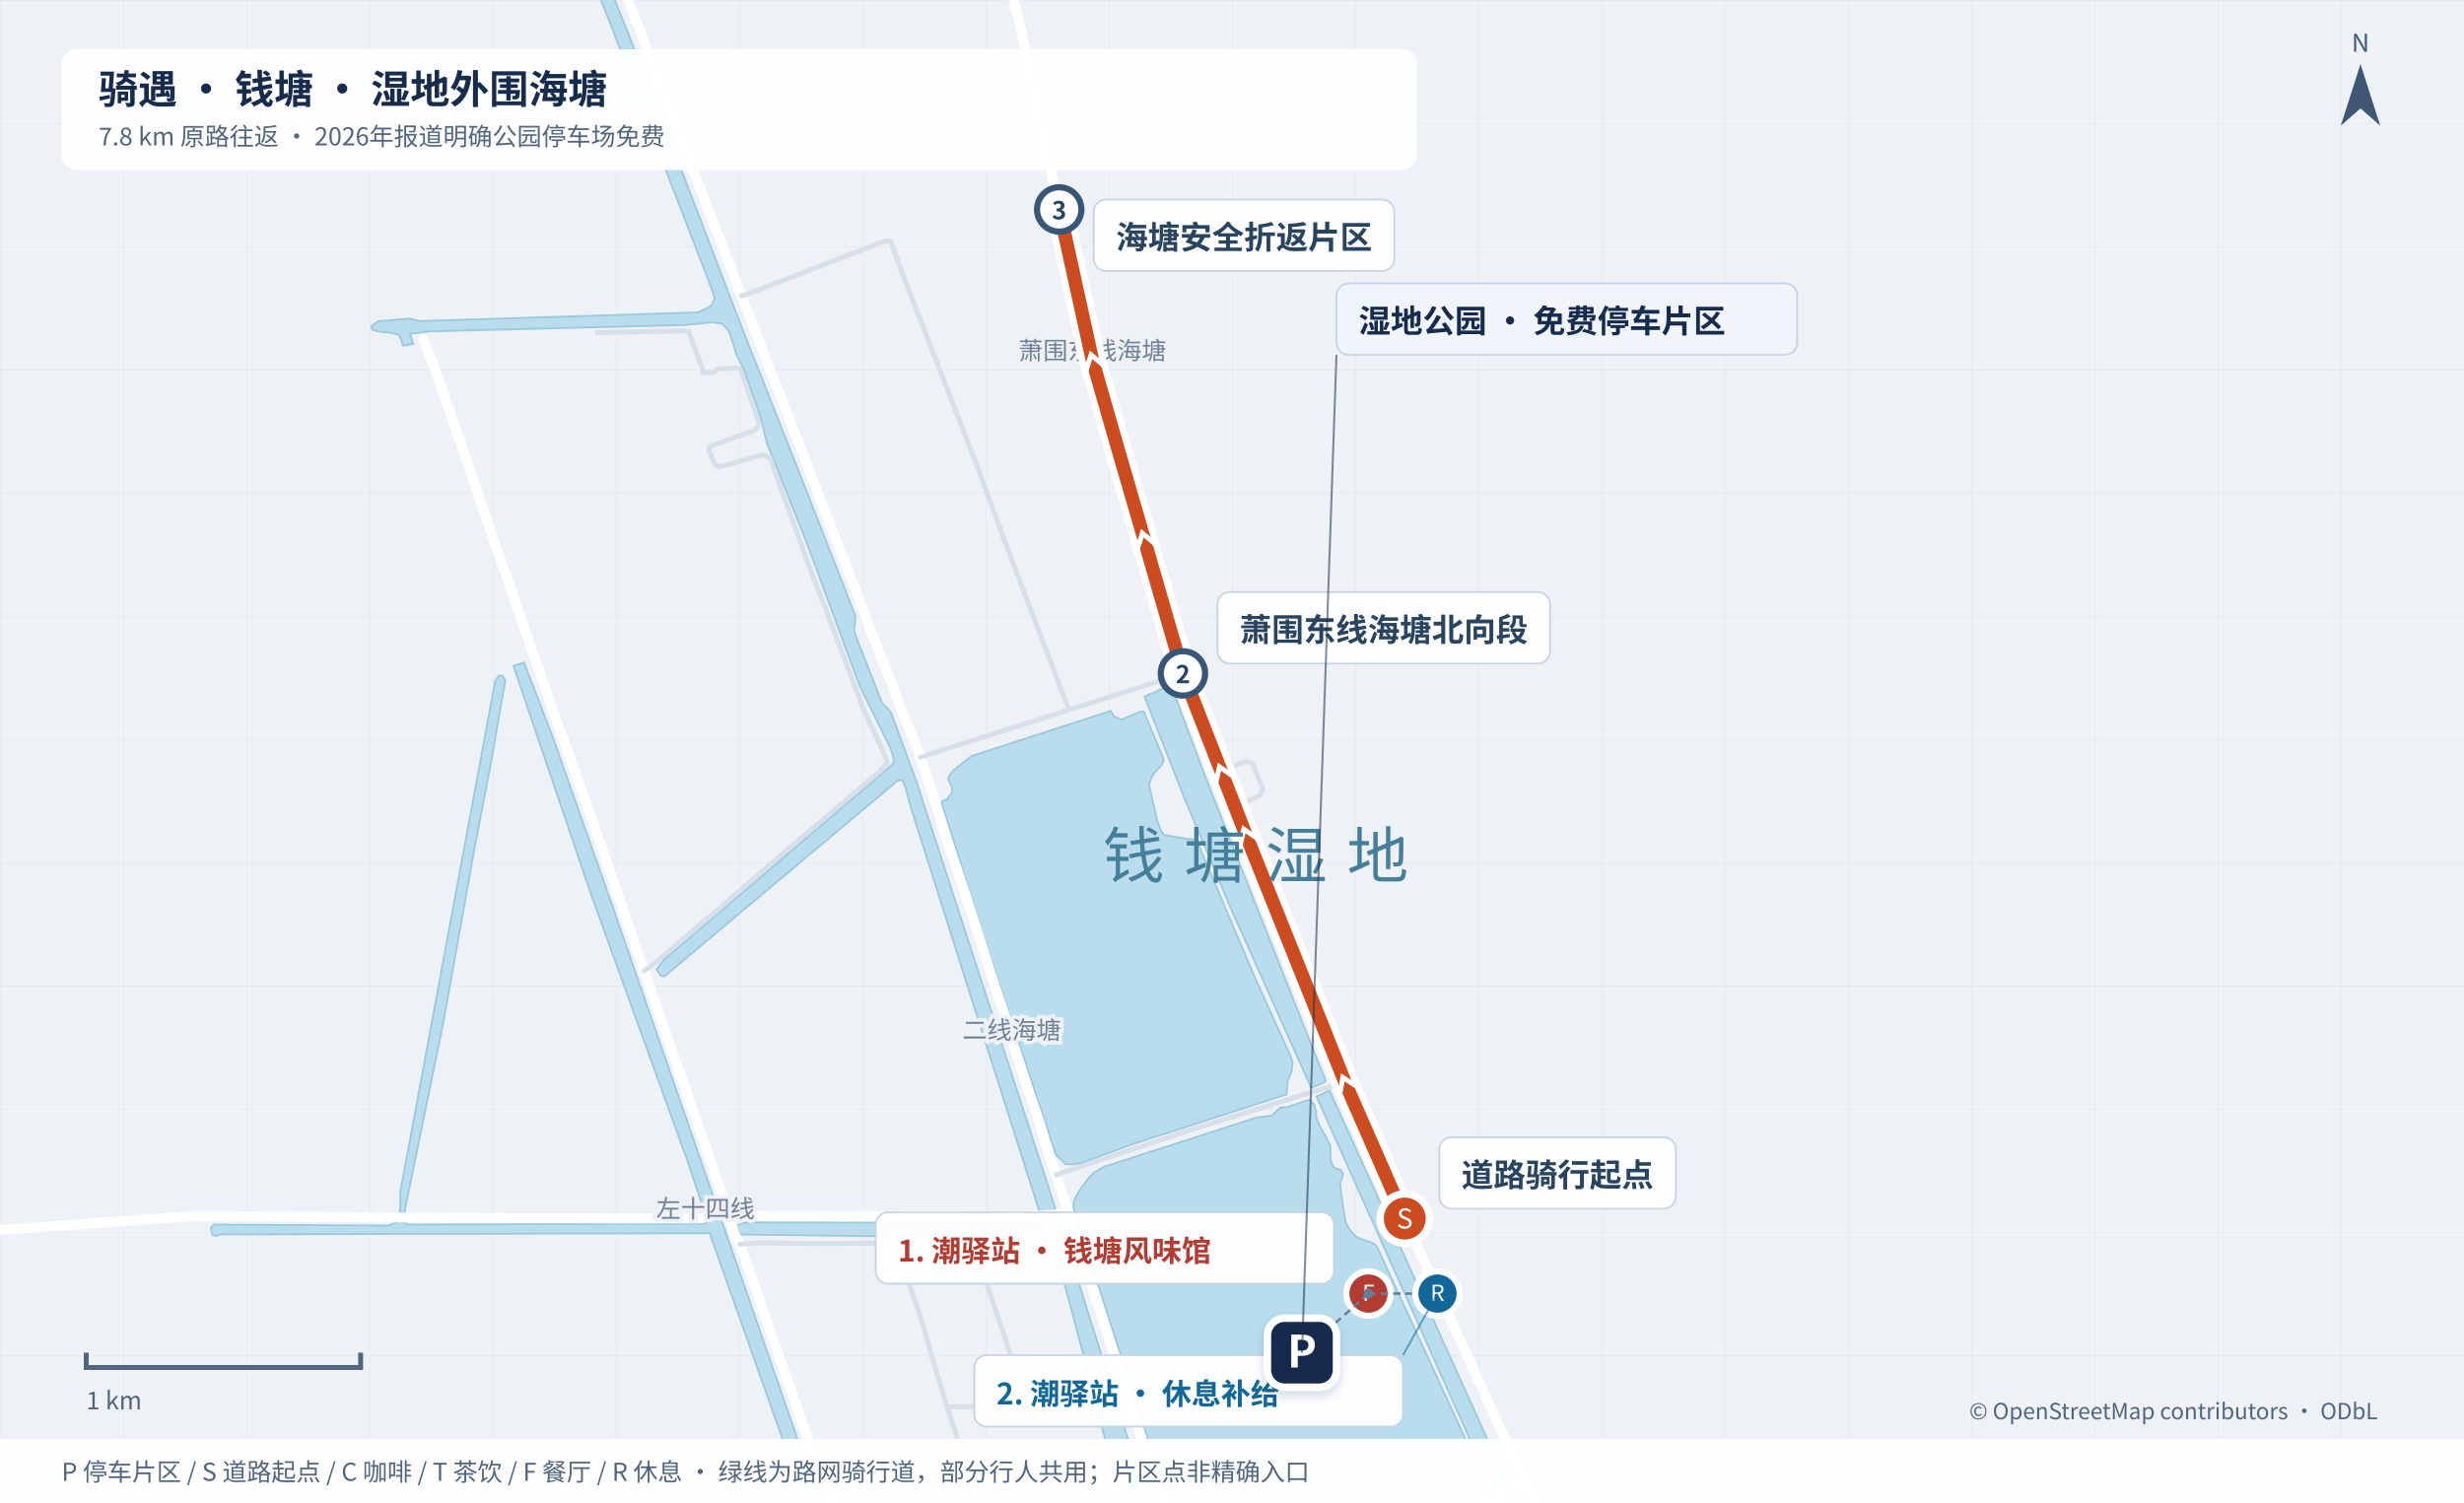
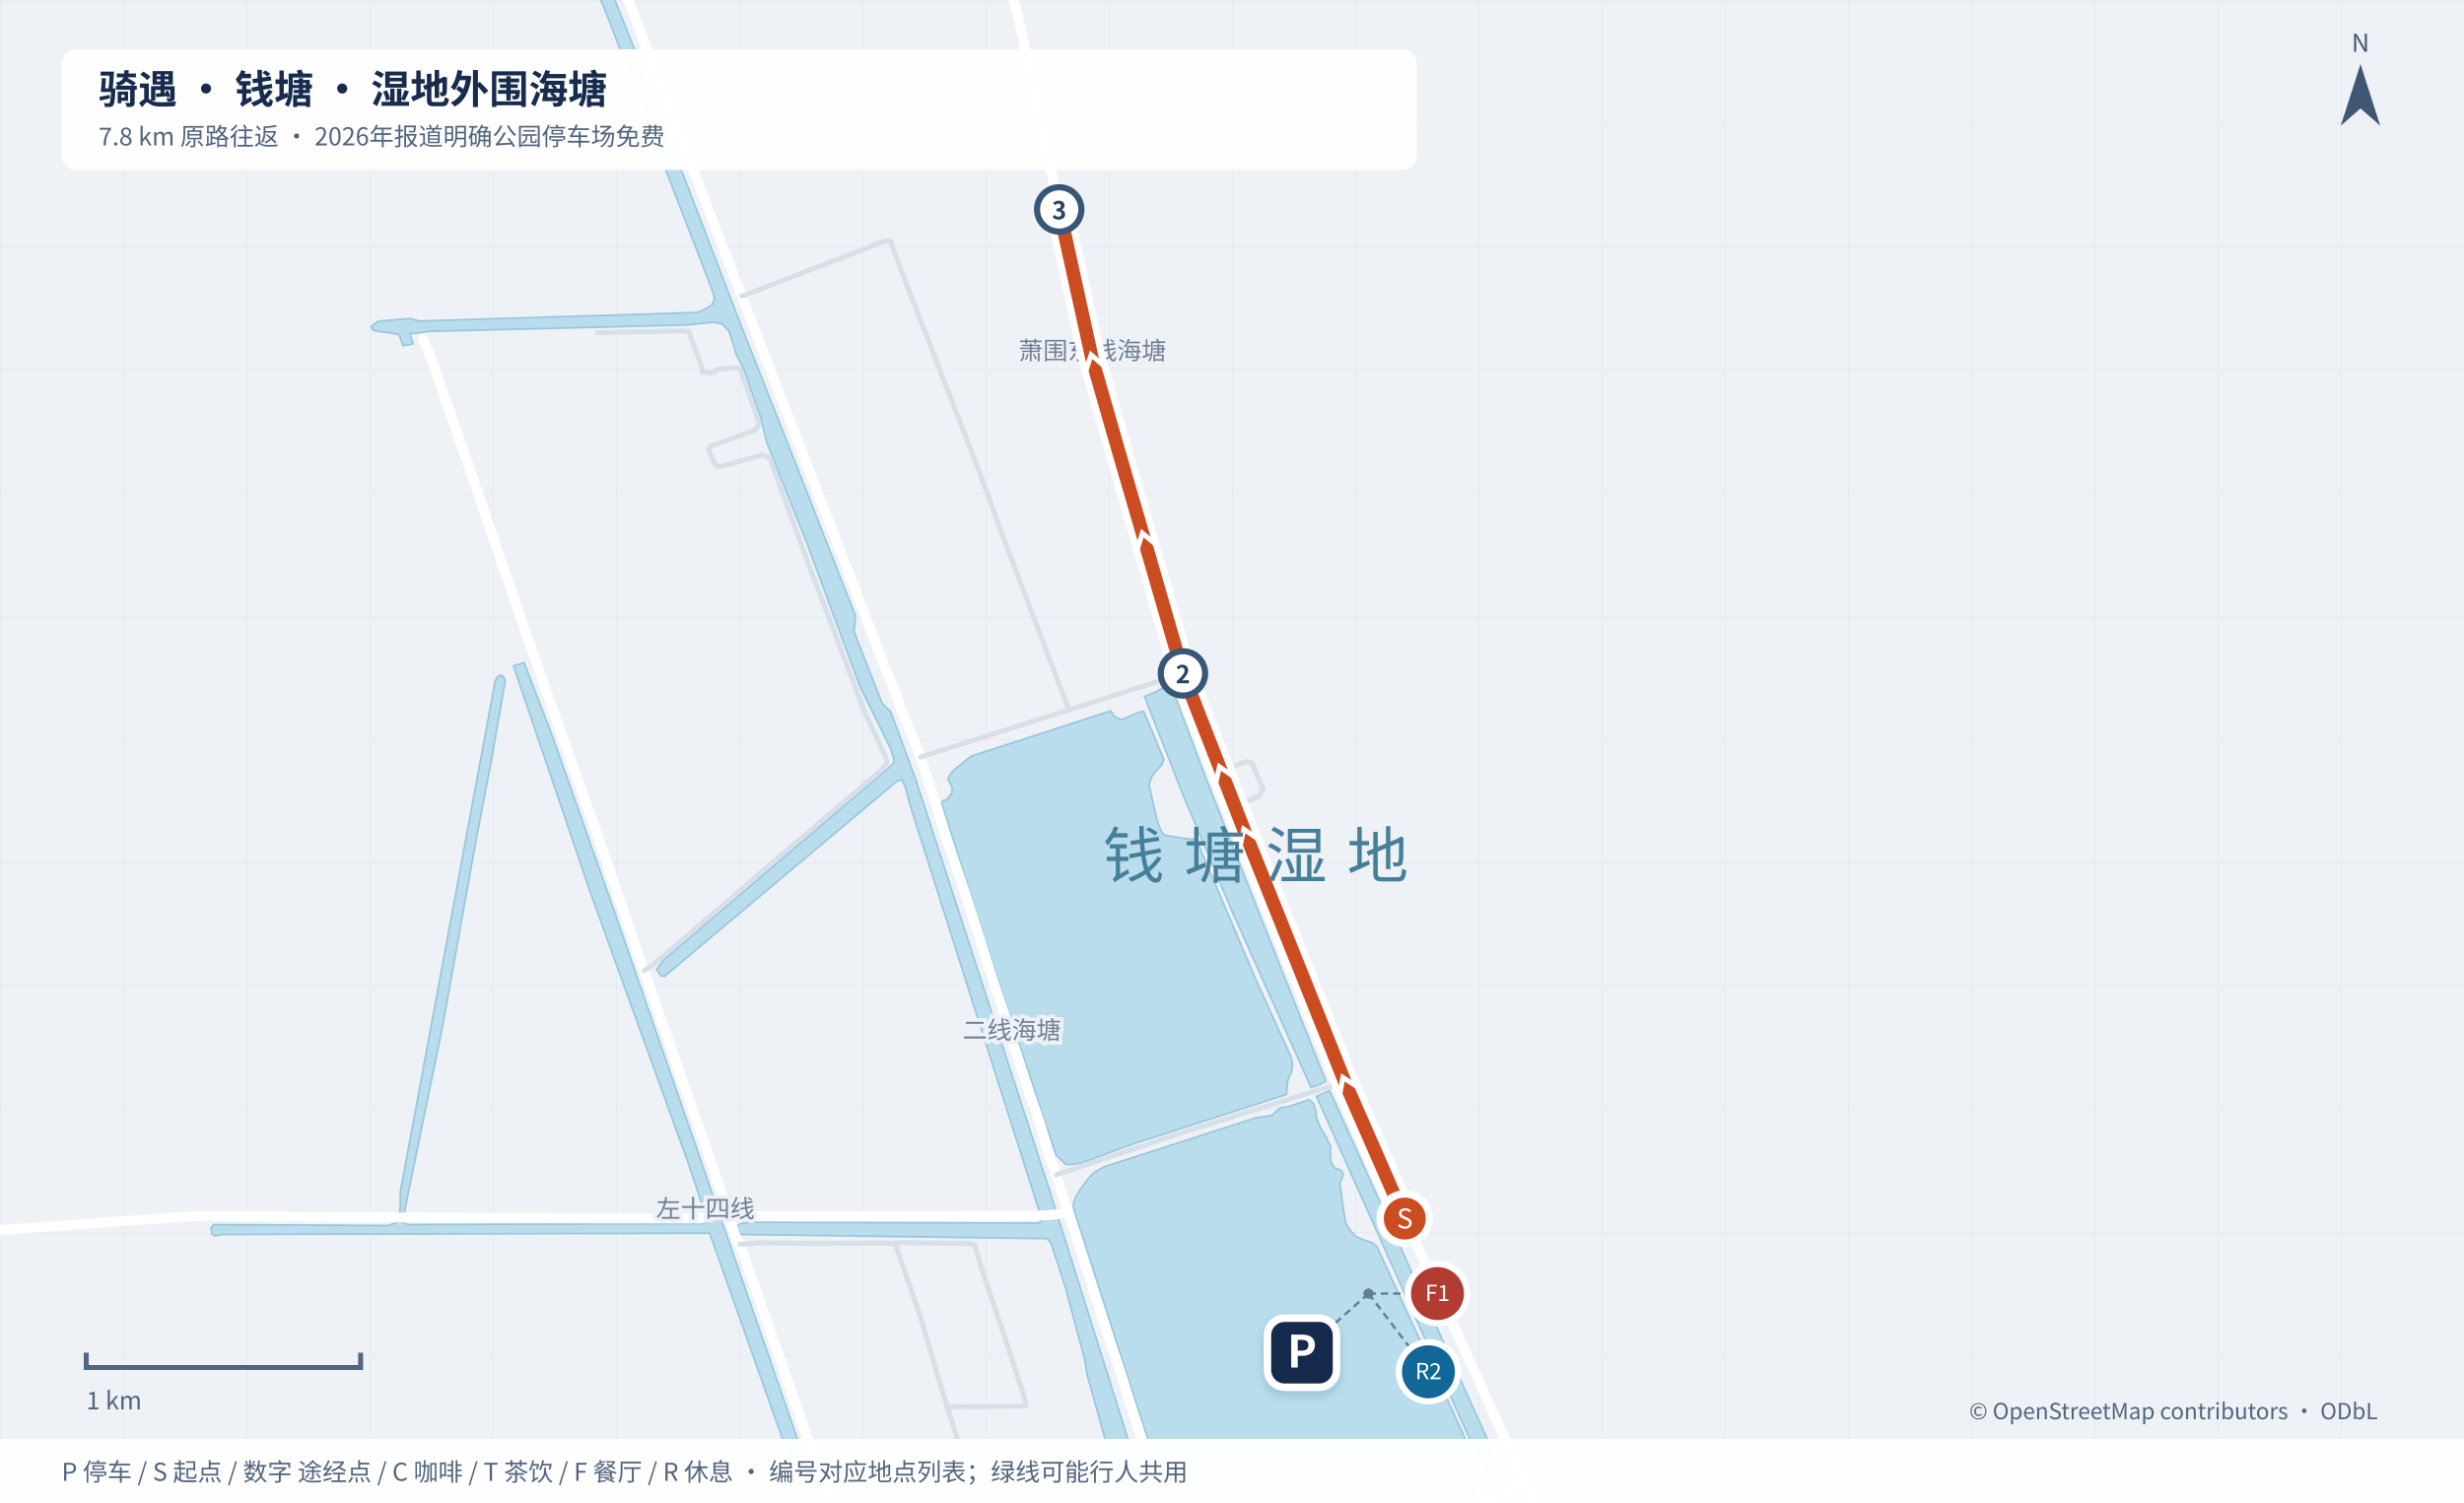
<svg xmlns="http://www.w3.org/2000/svg" viewBox="0 0 1000 610" role="img" aria-label="钱塘 · 湿地外围海塘路线地图" style="font-family:'Noto Sans CJK SC','PingFang SC','Microsoft YaHei',sans-serif">
  <defs>
    <pattern id="grid" width="50" height="50" patternUnits="userSpaceOnUse">
      <path d="M 50 0 L 0 0 0 50" fill="none" stroke="#a9b7c8" stroke-width=".5" opacity=".19" />
    </pattern>
    <filter id="shadow" x="-50%" y="-50%" width="200%" height="200%">
      <feDropShadow dx="0" dy="2" stdDeviation="2" flood-color="#172b4d" flood-opacity=".16" />
    </filter>
  </defs>
  <rect width="1000" height="610" fill="#eef1f5" />
  <rect width="1000" height="610" fill="url(#grid)" />
  <polygon points="669.8,659.4 668.0,661.9 666.5,663.5 659.7,668.0 650.4,674.4 649.3,676.2 648.0,677.7 651.2,682.1 671.1,668.0 672.7,667.1 675.2,667.4 672.7,664.0 669.8,659.4" fill="#b9ddec" stroke="#99c7dc" stroke-width=".7" />
  <polygon points="646.2,679.1 648.5,682.2 646.4,684.0 646.1,684.6 646.4,685.5 638.0,691.5 624.1,700.9 619.5,705.1 615.6,709.2 611.3,714.6 608.9,718.9 605.5,725.9 604.4,729.0 598.2,757.0 594.8,769.3 592.3,773.8 589.2,779.7 574.7,801.6 559.2,825.9 551.7,833.6 550.0,833.7 547.3,835.1 542.8,837.8 543.8,840.8 543.5,844.0 542.7,845.8 535.5,856.1 513.1,887.7 484.4,927.9 455.0,969.6 416.5,1024.0 408.3,1037.3 400.5,1047.0 398.8,1047.9 397.7,1048.0 395.0,1044.5 397.8,1040.9 397.5,1039.7 396.9,1037.9 397.9,1036.0 399.6,1033.5 401.9,1031.7 404.1,1030.6 406.7,1029.7 423.7,1005.2 440.5,980.5 452.9,960.9 452.0,958.2 451.3,957.0 448.6,951.9 442.1,940.8 435.6,930.1 425.5,910.8 404.4,872.8 407.4,871.0 420.2,894.6 443.6,937.8 451.1,953.5 452.8,955.7 453.9,957.2 454.9,957.3 456.3,956.5 483.2,919.2 499.6,894.9 507.3,885.5 532.2,851.3 532.8,849.3 533.1,846.6 534.0,845.1 535.7,843.7 536.3,841.2 536.4,838.3 533.5,827.3 531.1,820.6 529.0,817.5 523.2,802.1 510.7,762.6 507.1,750.8 498.1,722.4 493.8,709.3 487.9,691.9 487.4,689.4 492.3,687.9 502.0,716.7 514.8,756.0 522.0,777.3 533.0,811.4 534.7,823.3 537.0,827.8 538.4,830.7 540.1,832.6 541.4,833.0 545.9,832.2 548.0,829.5 549.6,827.3 555.8,819.7 568.4,799.8 585.7,772.6 589.5,763.1 588.9,761.7 586.7,758.5 586.2,756.7 587.1,755.9 588.9,755.6 590.9,755.9 591.5,754.4 598.1,726.4 601.6,717.5 607.5,707.9 610.1,704.4 616.5,698.4 621.1,694.9 632.2,687.4 635.1,685.0 635.8,683.5 635.9,681.7 632.6,673.5 610.5,614.6 609.0,610.7 609.0,609.0 610.8,608.4 612.5,607.3 613.7,607.4 614.9,608.3 625.5,635.8 640.3,676.2 642.2,679.8 643.8,680.5 646.2,679.1" fill="#b9ddec" stroke="#99c7dc" stroke-width=".7" />
  <polygon points="611.8,602.1 606.5,605.4 605.7,604.6 572.1,529.5 534.3,445.0 539.6,442.6 582.9,538.3 611.8,602.1" fill="#b9ddec" stroke="#99c7dc" stroke-width=".7" />
  <polygon points="531.5,446.3 522.4,449.3 519.7,449.5 518.3,450.7 516.1,452.8 512.8,453.2 509.8,453.6 448.2,473.5 443.8,476.0 441.4,478.7 439.3,481.5 436.9,485.1 435.7,488.1 435.7,490.5 468.1,591.2 489.1,655.7 491.7,659.7 495.2,661.4 500.1,661.8 502.9,660.9 506.4,658.9 573.3,621.3 599.3,606.0 600.5,603.5 600.9,600.7 601.2,598.6 600.1,595.7 558.8,505.9 557.0,504.4 553.4,503.2 550.3,501.9 548.1,499.5 546.1,496.1 545.2,490.6 543.8,480.5 545.2,476.5 544.2,474.9 541.4,473.9 540.0,471.0 539.9,467.0 540.0,465.3 538.3,461.7 535.6,457.1 534.2,453.5 534.2,451.4 533.6,449.5 533.2,448.1 531.5,446.3" fill="#b9ddec" stroke="#99c7dc" stroke-width=".7" />
  <polygon points="394.1,306.9 387.0,312.6 385.7,314.3 384.7,316.1 385.7,318.0 386.5,319.9 386.2,322.1 384.9,323.5 384.4,324.6 382.7,324.9 382.2,326.1 401.6,387.3 428.6,468.8 430.9,470.9 432.4,472.5 434.7,472.6 438.5,472.1 459.8,464.3 522.1,444.2 522.6,438.6 524.2,434.9 524.6,431.2 523.6,428.2 509.6,397.4 485.5,340.7 481.7,340.4 477.1,339.7 472.5,338.9 471.1,337.0 469.5,332.5 466.3,318.5 467.6,314.9 469.5,312.6 471.6,310.3 472.3,308.2 464.2,288.8 462.7,288.9 455.0,292.1 452.1,290.7 450.8,288.5 394.1,306.9" fill="#b9ddec" stroke="#99c7dc" stroke-width=".7" />
  <polygon points="464.5,282.7 469.5,280.6 470.6,279.9 472.9,278.9 474.7,278.6 475.7,279.3 488.0,312.2 500.4,343.8 532.3,424.3 538.1,438.8 535.9,440.0 532.1,441.4 499.6,368.8 480.5,323.5 464.5,282.7" fill="#b9ddec" stroke="#99c7dc" stroke-width=".7" />
  <polygon points="487.4,689.4 486.1,688.3 485.6,688.3 482.8,688.3 479.8,688.9 479.4,687.7 478.1,688.2 477.6,686.5 478.6,685.6 478.5,684.6 483.2,682.7 484.9,680.4 485.6,679.2 485.8,677.1 484.1,675.9 482.6,674.9 481.4,672.1 470.4,638.0 467.8,632.5 457.7,600.8 455.3,596.0 450.9,590.2 448.9,585.4 441.2,557.9 440.3,552.0 432.4,522.5 426.4,504.1 424.9,502.7 299.3,501.0 298.4,498.1 300.4,496.6 303.9,496.1 421.6,496.4 422.9,495.2 421.2,489.7 395.4,408.8 369.5,327.2 367.5,319.7 366.2,316.5 364.2,316.9 269.6,396.3 268.1,395.9 266.5,393.4 269.2,389.7 362.2,310.3 362.9,308.7 361.6,304.1 349.0,278.6 327.5,220.5 311.2,179.6 308.7,169.3 301.9,149.9 298.8,143.8 297.5,139.4 295.8,134.3 293.1,131.4 289.2,130.8 278.4,131.9 174.1,134.5 169.1,135.2 166.4,135.4 167.7,139.6 163.6,140.3 162.0,135.9 157.9,135.0 154.5,134.7 151.3,133.9 150.6,132.5 153.4,130.4 161.2,129.7 166.2,129.3 170.4,130.3 283.0,126.8 286.5,125.3 288.9,123.8 290.0,121.3 289.4,118.7 270.3,69.2 247.8,9.8 234.0,-24.5 231.8,-25.6 195.2,-32.0 182.5,-34.0 182.3,-35.5 188.4,-34.9 188.9,-37.8 235.1,-30.7 236.8,-29.8 238.4,-27.8 262.5,32.4 301.1,133.0 325.7,195.2 347.2,250.0 347.0,252.9 346.6,255.9 347.5,258.6 358.0,285.4 361.5,288.9 371.6,316.2 425.6,482.0 459.2,588.5 485.2,665.5 492.3,687.9 487.4,689.4" fill="#b9ddec" stroke="#99c7dc" stroke-width=".7" />
  <polygon points="474.6,685.3 475.2,687.5 476.0,687.3 476.6,688.7 475.7,689.3 476.3,691.0 408.6,710.7 335.9,729.9 332.2,730.9 331.1,732.5 362.0,789.4 407.4,871.0 404.4,872.8 327.6,733.1 325.6,732.0 322.3,731.1 320.5,732.0 301.0,864.0 295.0,897.7 290.9,892.9 316.2,733.4 315.2,731.5 184.0,734.1 181.3,735.0 178.1,735.1 176.8,734.1 177.5,732.7 180.4,730.4 183.2,730.3 314.6,727.3 316.9,726.6 317.4,723.8 332.0,624.5 327.8,613.0 325.4,612.8 133.4,612.8 132.1,610.8 132.6,609.2 324.7,608.4 326.0,607.5 324.7,604.1 288.0,500.5 90.0,501.0 87.4,501.6 86.1,501.0 85.6,498.3 86.8,497.0 157.5,497.4 160.3,496.4 161.8,495.6 162.4,490.0 162.5,483.6 201.0,276.2 202.4,274.2 203.9,274.2 205.1,276.1 199.2,309.8 192.9,342.6 179.6,416.7 164.5,490.0 163.7,496.1 165.4,497.0 285.5,496.6 287.3,496.0 279.1,471.4 239.7,362.5 208.4,270.3 212.7,268.9 224.3,299.1 248.0,366.1 337.6,624.2 332.3,658.8 321.8,727.0 328.8,727.9 373.9,713.4 445.9,693.1 474.6,685.3" fill="#b9ddec" stroke="#99c7dc" stroke-width=".7" />
  <polygon points="545.7,645.6 542.8,647.5 585.2,752.2 586.5,752.6 588.3,751.4 583.5,738.6 547.5,650.6 545.7,645.6" fill="#b9ddec" stroke="#99c7dc" stroke-width=".7" />
  <polygon points="268.2,1543.8 258.0,1560.1 263.2,1563.6 276.2,1542.2 286.7,1525.5 296.4,1508.4 308.6,1487.5 321.7,1466.2 341.3,1433.5 342.1,1433.2 342.7,1433.1 343.2,1433.2 343.6,1433.3 344.2,1433.7 345.3,1432.3 345.1,1432.0 344.8,1431.4 344.8,1430.9 344.8,1430.5 344.9,1430.0 344.7,1429.2 343.9,1428.7 347.3,1422.8 399.1,1336.1 422.2,1297.2 424.8,1292.0 425.0,1291.3 425.2,1290.7 425.4,1289.9 425.9,1281.7 426.3,1281.0 426.8,1280.6 427.0,1280.4 428.2,1279.8 428.2,1279.2 428.3,1278.8 428.6,1278.4 429.1,1278.1 428.8,1276.7 428.3,1276.6 427.7,1276.3 427.4,1276.1 426.9,1275.7 426.7,1275.5 426.5,1275.2 426.3,1274.2 426.2,1255.3 425.7,1187.0 426.1,1062.8 426.2,1045.3 426.3,1043.3 426.6,1041.3 426.9,1039.3 427.3,1037.3 427.9,1034.9 428.6,1032.6 429.4,1030.3 430.1,1028.4 430.9,1026.5 431.8,1024.7 434.0,1020.7 435.4,1018.5 436.8,1016.3 438.3,1014.1 462.5,981.2 462.9,980.9 463.4,980.9 465.0,981.8 466.2,980.9 466.5,980.9 466.8,981.0 467.5,981.6 467.7,981.2 467.2,980.4 467.2,980.1 467.2,980.0 467.3,979.8 468.3,979.0 466.6,977.0 466.5,976.6 466.5,976.2 466.5,975.7 466.6,975.3 541.9,873.9 550.3,865.3 550.7,865.2 551.1,865.3 551.4,865.4 553.2,866.6 557.4,861.8 556.8,861.2 556.7,860.8 556.8,860.4 557.2,859.6 556.2,858.6 556.0,858.2 556.1,857.6 559.3,852.9 561.7,850.5 561.9,850.4 562.3,850.4 564.4,851.7 579.2,831.8 599.5,803.8 616.7,780.4 631.2,760.6 635.6,754.8 637.9,751.9 641.9,747.0 643.3,745.5 645.4,743.2 647.5,741.0 649.8,739.0 652.1,736.9 654.5,735.0 667.4,725.7 674.8,720.7 673.3,718.8 673.2,718.4 673.3,718.0 673.5,717.3 673.7,717.1 678.7,713.4 677.1,710.2 674.9,712.3 673.1,712.9 670.8,713.9 670.5,713.9 670.2,713.8 670.0,713.7 669.8,713.5 668.4,711.5 663.6,714.7 649.6,724.5 646.7,726.9 643.9,729.4 641.1,731.9 636.9,735.9 634.5,738.5 632.1,741.0 629.9,743.7 627.7,746.4 625.6,749.2 623.7,752.1 606.1,776.1 555.1,844.8 556.8,846.2 557.0,846.5 557.0,846.7 556.9,847.2 555.4,851.1 553.4,853.3 551.5,854.9 551.3,854.9 551.1,854.9 550.8,854.8 548.4,853.1 487.8,934.6 465.9,965.0 447.7,990.1 420.3,1028.6 403.6,1053.2 397.6,1060.6 397.8,1061.9 397.8,1062.8 397.7,1063.1 397.4,1063.6 398.3,1064.2 398.8,1063.6 399.2,1063.4 399.7,1063.4 400.1,1063.3 400.6,1063.2 401.0,1062.9 406.1,1056.0 413.1,1045.9 416.0,1042.7 416.8,1042.5 417.3,1042.5 417.8,1042.6 418.6,1042.9 419.0,1043.2 419.3,1043.8 418.9,1058.3 419.4,1091.3 419.3,1138.4 419.0,1193.9 419.8,1229.3 418.9,1259.1 418.5,1259.6 417.2,1259.6 415.9,1259.3 415.2,1261.6 415.9,1262.0 416.1,1262.3 416.3,1262.6 416.8,1263.8 419.1,1265.3 419.4,1265.8 419.1,1284.6 419.0,1286.2 418.8,1287.8 418.5,1289.3 418.2,1290.8 417.7,1292.2 401.5,1319.3 341.8,1418.0 338.9,1423.2 338.7,1423.5 338.5,1423.7 337.8,1423.7 337.2,1423.7 336.9,1423.6 335.6,1423.1 335.3,1423.1 335.1,1423.2 334.8,1423.5 334.3,1424.3 332.8,1426.8 334.0,1427.5 334.2,1427.7 334.7,1428.2 335.0,1428.8 335.1,1429.1 335.1,1429.7 334.6,1431.6 293.5,1499.6 268.2,1543.8" fill="#b9ddec" stroke="#99c7dc" stroke-width=".7" />
  <polyline points="678.8,717.3 696.9,745.6 705.3,758.1 719.5,779.2 758.0,835.5 759.1,837.1 773.9,858.7 799.0,891.5 804.8,899.1 841.8,947.2 862.4,974.1 875.0,992.1 888.3,1009.8 902.0,1028.0 919.9,1051.9 923.9,1056.7 934.9,1069.1 947.3,1082.7 948.5,1083.8 967.0,1103.9 1024.4,1166.4 1059.2,1203.4" fill="none" stroke="#d7dfe8" stroke-width="2" stroke-linecap="round" stroke-linejoin="round" />
  <polyline points="181.5,-44.8 191.4,-43.3 213.6,-39.6 227.8,-37.3 239.0,-35.4 240.5,-35.0 241.4,-34.4 242.0,-33.6 243.7,-28.9 249.6,-13.7 256.8,4.8 263.1,21.3 272.0,44.4 275.9,54.9 277.8,60.1 283.9,75.7 287.9,86.1 290.4,92.7 295.0,104.4 300.9,120.0 303.0,125.2 311.5,147.4 320.0,169.2 326.6,186.2 336.4,211.7 347.2,239.4 352.8,254.3 358.7,269.6 362.7,279.4 367.0,291.1 371.7,302.2 373.5,307.3 374.8,310.9 378.3,321.6 384.4,341.0 391.9,363.2 397.4,380.2 403.1,398.3 408.3,413.6 410.6,421.7 417.7,443.5 421.9,455.4 424.4,464.3 428.6,476.8 430.3,482.0 433.4,491.5 437.6,504.4 441.4,516.2 451.0,546.1 455.1,558.0 458.6,569.5 460.6,575.6 463.1,583.2 464.4,587.4 467.6,596.4 471.8,610.2 476.4,623.8 478.4,629.5 481.1,638.6 485.5,652.1 490.1,666.4 492.0,672.1 492.9,675.3 494.7,680.2 497.1,687.8 502.1,703.9 508.0,721.9 512.6,736.0 513.5,738.4 518.3,753.2 524.7,772.8 527.2,780.4 530.7,791.2 534.4,802.8 537.5,811.8 542.0,826.5 542.3,827.9 543.6,832.1" fill="none" stroke="#ffffff" stroke-width="4" stroke-linecap="round" stroke-linejoin="round" />
  <polyline points="502.1,703.9 483.8,709.7 480.5,710.7 454.2,718.4 444.2,721.2 441.4,722.2 440.2,722.8 439.6,723.1 438.1,724.6 437.0,726.3 436.4,728.8 436.6,731.0 438.4,736.6 440.8,743.8 444.1,752.8 453.8,782.0 461.1,803.3 464.7,813.6 469.9,828.8 476.1,846.4" fill="none" stroke="#ffffff" stroke-width="4" stroke-linecap="round" stroke-linejoin="round" />
  <polyline points="-71.9,504.2 -67.7,503.8 -51.1,502.9 -6.4,499.7 73.4,493.9 83.1,493.6 83.9,493.6 158.2,494.1 165.1,494.1 240.4,494.5 283.1,494.5 285.2,494.4 286.3,494.1 290.9,492.6 293.1,492.0 295.0,491.9 308.2,493.6 319.6,493.6 387.7,493.6 419.6,493.4 423.1,493.3 428.5,492.9 431.9,492.3 433.4,491.5" fill="none" stroke="#ffffff" stroke-width="4" stroke-linecap="round" stroke-linejoin="round" />
  <polyline points="195.6,-407.8 199.9,-403.9 203.9,-399.6 205.4,-397.9 206.9,-396.6 210.2,-394.1 211.2,-393.0 235.8,-367.4 245.5,-355.7 256.0,-322.0 269.1,-299.9 293.0,-261.9 327.9,-208.9 352.9,-167.9 363.4,-138.4 373.0,-111.6 380.5,-90.5 381.9,-86.5 394.3,-52.2 405.7,-21.4 413.9,9.7 429.9,85.0 443.3,145.9 454.2,183.9 464.2,218.4 480.1,273.3 495.6,313.1 500.7,326.1 505.6,338.4 537.2,417.5 545.8,439.2 546.3,440.4 570.1,494.5 618.7,601.2 627.2,619.6 633.2,631.2 641.8,652.0 642.2,653.1 649.4,669.1 649.5,670.1 649.1,671.0 648.7,671.6 647.3,673.7 647.3,676.2 648.7,678.3" fill="none" stroke="#ffffff" stroke-width="4" stroke-linecap="round" stroke-linejoin="round" />
  <polyline points="171.7,137.5 176.0,148.3 190.9,191.1 204.0,229.6 215.3,262.1 225.7,291.9 235.1,318.2 244.4,344.3 253.1,370.1 261.4,394.0 273.6,428.9 286.6,466.0 294.2,488.4 295.0,491.9 297.1,497.2 297.9,500.6 300.3,505.0 308.8,529.2 327.8,583.9 341.3,621.7 341.6,624.8 340.9,629.1 341.3,632.7 341.9,633.6 344.0,635.2 344.2,635.7 360.1,664.2 381.1,701.9 384.1,705.8 386.9,705.9 396.1,702.9 430.1,693.4 433.2,692.5 472.8,681.0 475.4,681.2 492.9,675.3" fill="none" stroke="#ffffff" stroke-width="4" stroke-linecap="round" stroke-linejoin="round" />
  <polyline points="430.1,693.4 430.6,695.0" fill="none" stroke="#d7dfe8" stroke-width="2" stroke-linecap="round" stroke-linejoin="round" />
  <polyline points="430.1,693.4 429.3,691.0 421.6,668.7 420.6,668.1 416.3,669.0 415.2,668.1 402.0,627.0 394.4,602.7 385.1,573.1 384.4,571.0 380.5,558.2 373.6,534.6 363.3,504.7 358.8,504.5 330.9,504.7 308.5,504.4 300.3,505.0" fill="none" stroke="#d7dfe8" stroke-width="2" stroke-linecap="round" stroke-linejoin="round" />
  <polyline points="384.4,571.0 410.6,570.7 415.3,570.7 416.3,570.2 415.5,566.3 407.5,541.9 398.5,515.3 395.6,505.3 393.7,504.7 365.9,504.3 363.3,504.7" fill="none" stroke="#d7dfe8" stroke-width="2" stroke-linecap="round" stroke-linejoin="round" />
  <polyline points="433.2,692.5 425.4,667.5 424.0,667.2 420.6,668.1" fill="none" stroke="#d7dfe8" stroke-width="2" stroke-linecap="round" stroke-linejoin="round" />
  <polyline points="475.4,681.2 476.2,684.1 483.8,709.7" fill="none" stroke="#d7dfe8" stroke-width="2" stroke-linecap="round" stroke-linejoin="round" />
  <polyline points="522.0,656.1 523.5,659.9 538.3,696.5 547.5,724.6 547.6,726.3 544.6,728.3 513.5,738.4" fill="none" stroke="#d7dfe8" stroke-width="2" stroke-linecap="round" stroke-linejoin="round" />
  <polyline points="678.8,717.3 677.1,715.0 676.6,714.2 663.1,695.0 660.5,691.6 658.8,692.4 652.0,683.1 650.5,680.9" fill="none" stroke="#ffffff" stroke-width="4" stroke-linecap="round" stroke-linejoin="round" />
  <polyline points="650.5,680.9 648.7,678.3" fill="none" stroke="#ffffff" stroke-width="4" stroke-linecap="round" stroke-linejoin="round" />
  <polyline points="658.8,692.4 643.8,715.2 621.8,746.0 600.9,774.0 579.0,805.2 567.8,821.4 552.9,841.5 551.0,844.7 548.9,846.8 546.5,849.3 531.3,869.6 515.4,891.4 490.4,925.9 469.5,955.2 450.4,982.5 433.8,1005.4 401.0,1049.3 398.1,1052.7 394.2,1058.7 391.1,1060.9 387.4,1065.5 352.5,1114.4 318.4,1161.3 306.6,1177.7 302.0,1182.8 291.2,1192.3 272.7,1205.3 244.9,1223.9 200.2,1254.2 172.0,1272.2 128.4,1301.6 95.7,1323.7 68.4,1340.9 46.3,1356.4 33.7,1367.1 31.4,1370.5 22.7,1383.4 12.8,1401.4 5.4,1414.8 1.7,1421.6 -9.4,1442.1 -22.5,1464.7 -43.8,1504.1 -57.2,1527.7 -57.7,1528.7 -90.6,1587.7 -115.4,1632.8 -130.4,1659.7 -155.7,1706.1 -170.4,1731.9 -186.8,1764.0 -194.3,1779.7 -196.0,1781.8 -221.4,1833.6 -224.4,1840.3 -229.9,1852.2 -247.2,1888.1 -263.4,1923.1 -281.0,1958.7 -284.8,1967.1 -292.1,1986.5 -297.3,2002.1 -297.6,2002.8" fill="none" stroke="#ffffff" stroke-width="4" stroke-linecap="round" stroke-linejoin="round" />
  <polyline points="676.6,714.2 674.4,716.4 673.9,718.3 675.3,720.2 674.0,721.6 662.2,730.2 648.3,741.3 636.1,755.0 622.7,773.9 601.6,802.0 589.2,820.1 582.5,829.6 567.0,849.6 564.4,853.2 563.9,854.4 563.3,856.0 563.2,859.1 565.2,861.4 567.7,864.5 571.6,867.9 576.9,873.8 582.4,879.1 585.5,882.3 592.5,889.6 602.2,900.5 615.5,914.7 632.4,932.1 651.9,952.7 652.9,953.7" fill="none" stroke="#d7dfe8" stroke-width="2" stroke-linecap="round" stroke-linejoin="round" />
  <polyline points="261.4,394.0 264.7,391.7 265.6,391.1 284.3,375.1 286.1,373.6 290.6,369.8 291.2,369.2 292.5,368.2 317.6,346.5 329.3,336.7 336.6,330.4 357.2,313.0 360.2,309.4 358.7,305.7 350.5,288.0 336.6,251.1 328.8,230.9 315.4,194.0 312.5,185.9 309.5,184.6 292.1,189.5 290.2,188.6 287.7,182.9 288.2,181.1 306.6,174.5 308.2,172.0 300.5,150.0 298.8,149.3 291.3,149.8 289.5,151.2 287.5,151.2 285.0,151.1 285.0,149.4 280.3,136.8 279.6,134.4 276.5,134.3 242.4,135.0" fill="none" stroke="#d7dfe8" stroke-width="2" stroke-linecap="round" stroke-linejoin="round" />
  <polyline points="373.5,307.3 374.8,306.9 433.8,288.1 480.1,273.3" fill="none" stroke="#d7dfe8" stroke-width="2" stroke-linecap="round" stroke-linejoin="round" />
  <polyline points="545.8,439.2 532.7,443.1 481.6,459.1 428.6,476.8" fill="none" stroke="#d7dfe8" stroke-width="2" stroke-linecap="round" stroke-linejoin="round" />
  <polyline points="433.8,288.1 407.5,219.0 396.9,190.0 366.5,111.7 361.4,97.9 358.9,97.9 302.0,119.9 300.9,120.0" fill="none" stroke="#d7dfe8" stroke-width="2" stroke-linecap="round" stroke-linejoin="round" />
  <polyline points="648.7,671.6 664.3,660.7 664.6,660.1 664.4,659.3 663.9,658.6 663.2,657.7 662.4,657.1 661.5,656.7 660.1,656.4 642.6,652.4 641.8,652.0" fill="none" stroke="#d7dfe8" stroke-width="2" stroke-linecap="round" stroke-linejoin="round" />
  <polyline points="430.6,695.0 434.4,705.8" fill="none" stroke="#d7dfe8" stroke-width="2" stroke-linecap="round" stroke-linejoin="round" />
  <polyline points="434.4,705.8 440.2,722.8" fill="none" stroke="#d7dfe8" stroke-width="2" stroke-linecap="round" stroke-linejoin="round" />
  <polyline points="495.6,313.1 505.5,309.1 508.2,309.7 512.6,320.3 510.9,323.2 502.6,326.5 500.7,326.1" fill="none" stroke="#d7dfe8" stroke-width="2" stroke-linecap="round" stroke-linejoin="round" />
  <polyline points="492.0,672.1 507.7,664.3 522.0,656.1 537.3,647.4 576.5,624.6 588.2,617.7 618.7,601.2" fill="none" stroke="#ffffff" stroke-width="4" stroke-linecap="round" stroke-linejoin="round" />
  <polyline points="464.9,627.4 441.0,626.8 402.2,627.0 402.0,627.0 384.5,627.3 356.7,626.5 356.0,626.8 354.2,629.6 352.1,632.0 348.9,634.1 345.4,635.7 344.2,635.7" fill="none" stroke="#d7dfe8" stroke-width="2" stroke-linecap="round" stroke-linejoin="round" />
  <text x="410.625" y="421.691" fill="#708096" font-size="10" text-anchor="middle" style="paint-order:stroke" stroke="#eef1f5" stroke-width="3">二线海塘</text>
  <text x="286.291" y="494.132" fill="#708096" font-size="10" text-anchor="middle" style="paint-order:stroke" stroke="#eef1f5" stroke-width="3">左十四线</text>
  <text x="443.339" y="145.921" fill="#708096" font-size="10" text-anchor="middle" style="paint-order:stroke" stroke="#eef1f5" stroke-width="3">萧围东线海塘</text>
  <polyline points="570.1,494.6 546.3,440.3 545.8,439.1 537.2,417.5 505.5,338.4 500.7,326.1 495.6,313.0 480.1,273.3 464.2,218.3 454.2,183.9 443.3,145.9 429.9,85.0" fill="none" stroke="#ffffff" stroke-width="11" stroke-linecap="round" stroke-linejoin="round" />
  <polyline points="570.1,494.6 546.3,440.3 545.8,439.1 537.2,417.5 505.5,338.4 500.7,326.1 495.6,313.0 480.1,273.3 464.2,218.3 454.2,183.9 443.3,145.9 429.9,85.0" fill="none" stroke="#cc4c22" stroke-width="5.5" stroke-linecap="round" stroke-linejoin="round" />
  <path d="M-4 -4L2 0L-4 4" transform="translate(545.7796 439.128) rotate(-113.6886)" fill="none" stroke="#ffffff" stroke-width="2" />
  <path d="M-4 -4L2 0L-4 4" transform="translate(505.5116 338.3758) rotate(-111.8198)" fill="none" stroke="#ffffff" stroke-width="2" />
  <path d="M-4 -4L2 0L-4 4" transform="translate(495.6152 313.0376) rotate(-111.3368)" fill="none" stroke="#ffffff" stroke-width="2" />
  <path d="M-4 -4L2 0L-4 4" transform="translate(464.1821 218.3159) rotate(-106.1412)" fill="none" stroke="#ffffff" stroke-width="2" />
  <path d="M-4 -4L2 0L-4 4" transform="translate(443.35 145.9283) rotate(-105.9773)" fill="none" stroke="#ffffff" stroke-width="2" />
  <text x="509.622" y="356.309" fill="#467f9a" font-size="25" font-weight="400" letter-spacing="8" text-anchor="middle">钱塘湿地</text>
  <g data-poi="stop-1" tabindex="0" role="button" aria-label="萧围东线海塘北向段">
    <circle cx="480.096" cy="273.304" r="9" fill="#ffffff" stroke="#385777" stroke-width="2.5" />
    <text x="480.096" y="277.304" text-anchor="middle" fill="#29445f" font-size="10" font-weight="600">2</text>
-     <rect x="494.096" y="240.304" width="135" height="29" rx="5" fill="#ffffff" fill-opacity=".94" stroke="#c6d2e1" stroke-width=".7" />
-     <text x="503.096" y="260.304" fill="#29445f" font-size="13" font-weight="600">萧围东线海塘北向段</text>
  </g>
  <g data-poi="stop-2" tabindex="0" role="button" aria-label="海塘安全折返片区">
    <circle cx="429.876" cy="85" r="9" fill="#ffffff" stroke="#385777" stroke-width="2.5" />
    <text x="429.876" y="89" text-anchor="middle" fill="#29445f" font-size="10" font-weight="600">3</text>
-     <rect x="443.876" y="81" width="122" height="29" rx="5" fill="#ffffff" fill-opacity=".94" stroke="#c6d2e1" stroke-width=".7" />
-     <text x="452.876" y="101" fill="#29445f" font-size="13" font-weight="600">海塘安全折返片区</text>
-   </g>
-   <g data-poi="supply-0" tabindex="0" role="button" aria-label="潮驿站钱塘风味馆">
-     <circle cx="555.393" cy="525" r="9" fill="#b23b32" stroke="#ffffff" stroke-width="2.5" />
-     <text x="555.393" y="528" font-size="9" text-anchor="middle" fill="white" pointer-events="none">F</text>
-     <rect x="355.393" y="492" width="186" height="29" rx="5" fill="#ffffff" fill-opacity=".94" stroke="#c6d2e1" stroke-width=".7" />
-     <text x="364.393" y="512" fill="#b23b32" font-size="12" font-weight="600">1. 潮驿站 · 钱塘风味馆</text>
  </g>
  <path d="M555.393 525L583.393 525" stroke="#667d97" stroke-width="1" stroke-dasharray="3 2" />
  <circle cx="555.393" cy="525" r="2" fill="#667d97" />
-   <g data-poi="supply-1" tabindex="0" role="button" aria-label="潮驿站服务区">
-     <circle cx="583.393" cy="525" r="9" fill="#116797" stroke="#ffffff" stroke-width="2.5" />
-     <text x="583.393" y="528" font-size="9" text-anchor="middle" fill="white" pointer-events="none">R</text>
-     <path d="M583.393 525L569.393 550" fill="none" stroke="#116797" stroke-opacity=".55" stroke-width=".8" />
-     <rect x="395.393" y="550" width="174" height="29" rx="5" fill="#ffffff" fill-opacity=".94" stroke="#c6d2e1" stroke-width=".7" />
-     <text x="404.393" y="570" fill="#116797" font-size="12" font-weight="600">2. 潮驿站 · 休息补给</text>
+   <g data-poi="supply-0" tabindex="0" role="button" aria-label="F1 · 潮驿站钱塘风味馆">
+     <circle r="20" cx="583.393" cy="525" fill="transparent" />
+     <circle cx="583.393" cy="525" r="12" fill="#b23b32" stroke="#ffffff" stroke-width="2.5" />
+     <text x="583.393" y="528" font-size="9" text-anchor="middle" fill="white" pointer-events="none">F1</text>
+   </g>
+   <path d="M555.393 525L579.727 556.747" stroke="#667d97" stroke-width="1" stroke-dasharray="3 2" />
+   <circle cx="555.393" cy="525" r="2" fill="#667d97" />
+   <g data-poi="supply-1" tabindex="0" role="button" aria-label="R2 · 潮驿站服务区">
+     <circle r="20" cx="579.727" cy="556.747" fill="transparent" />
+     <circle cx="579.727" cy="556.747" r="12" fill="#116797" stroke="#ffffff" stroke-width="2.5" />
+     <text x="579.727" y="559.747" font-size="9" text-anchor="middle" fill="white" pointer-events="none">R2</text>
  </g>
  <path d="M555.393 525L528.393 549" stroke="#667d97" stroke-width="1" stroke-dasharray="3 2" />
  <g data-poi="parking" tabindex="0" role="button" aria-label="钱塘大湾区湿地公园免费停车区停车与骑行起点">
    <rect x="514.393" y="535" width="28" height="28" rx="7" fill="#172b4d" stroke="#ffffff" stroke-width="3" filter="url(#shadow)" />
    <text x="528.393" y="555" font-size="18" font-weight="600" fill="#ffffff" text-anchor="middle" pointer-events="none">P</text>
-     <path d="M528.393 549L542.393 144" fill="none" stroke="#172b4d" stroke-opacity=".55" stroke-width=".8" />
-     <rect x="542.393" y="115" width="187" height="29" rx="5" fill="#f0f4fc" fill-opacity=".94" stroke="#c6d2e1" stroke-width=".7" />
-     <text x="551.393" y="135" fill="#172b4d" font-size="13" font-weight="600">湿地公园 · 免费停车片区</text>
  </g>
  <g transform="translate(950 26)">
    <path d="M0 25L8 0L16 25L8 18Z" fill="#405773" />
    <text x="8" y="-5" fill="#405773" text-anchor="middle" font-size="10">N</text>
  </g>
  <g data-poi="start" tabindex="0" role="button" aria-label="道路骑行起点">
+     <circle cx="570.124" cy="494.561" r="20" fill="transparent" />
    <circle cx="570.124" cy="494.561" r="10" fill="#cc4c22" stroke="#ffffff" stroke-width="3" />
    <text x="570.124" y="498.561" text-anchor="middle" fill="white" font-size="11">S</text>
-     <rect x="584.124" y="461.561" width="96" height="29" rx="5" fill="#ffffff" fill-opacity=".94" stroke="#c6d2e1" stroke-width=".7" />
-     <text x="593.124" y="481.561" fill="#29445f" font-size="13" font-weight="600">道路骑行起点</text>
  </g>
  <g transform="translate(35 555)">
    <path d="M0 -6V0H111.358V-6" fill="none" stroke="#52657e" stroke-width="2" />
    <text y="17" font-size="10" fill="#52657e">1 km</text>
  </g>
  <text x="965" y="576" text-anchor="end" font-size="9" fill="#52657e">© OpenStreetMap contributors · ODbL</text>
  <rect x="25" y="20" width="550" height="49" rx="6" fill="#ffffff" fill-opacity=".96" />
  <text x="40" y="42" fill="#172b4d" font-size="16" font-weight="600">骑遇 · 钱塘 · 湿地外围海塘</text>
  <text x="40" y="59" fill="#52657e" font-size="10">7.8 km 原路往返 · 2026年报道明确公园停车场免费</text>
  <rect x="0" y="584" width="1000" height="26" fill="#ffffff" fill-opacity=".96" />
-   <text x="25" y="601" fill="#52657e" font-size="10">P 停车片区 / S 道路起点 / C 咖啡 / T 茶饮 / F 餐厅 / R 休息 · 绿线为路网骑行道，部分行人共用；片区点非精确入口</text>
+   <text x="25" y="601" fill="#52657e" font-size="10">P 停车 / S 起点 / 数字 途经点 / C 咖啡 / T 茶饮 / F 餐厅 / R 休息 · 编号对应地点列表；绿线可能行人共用</text>
</svg>
